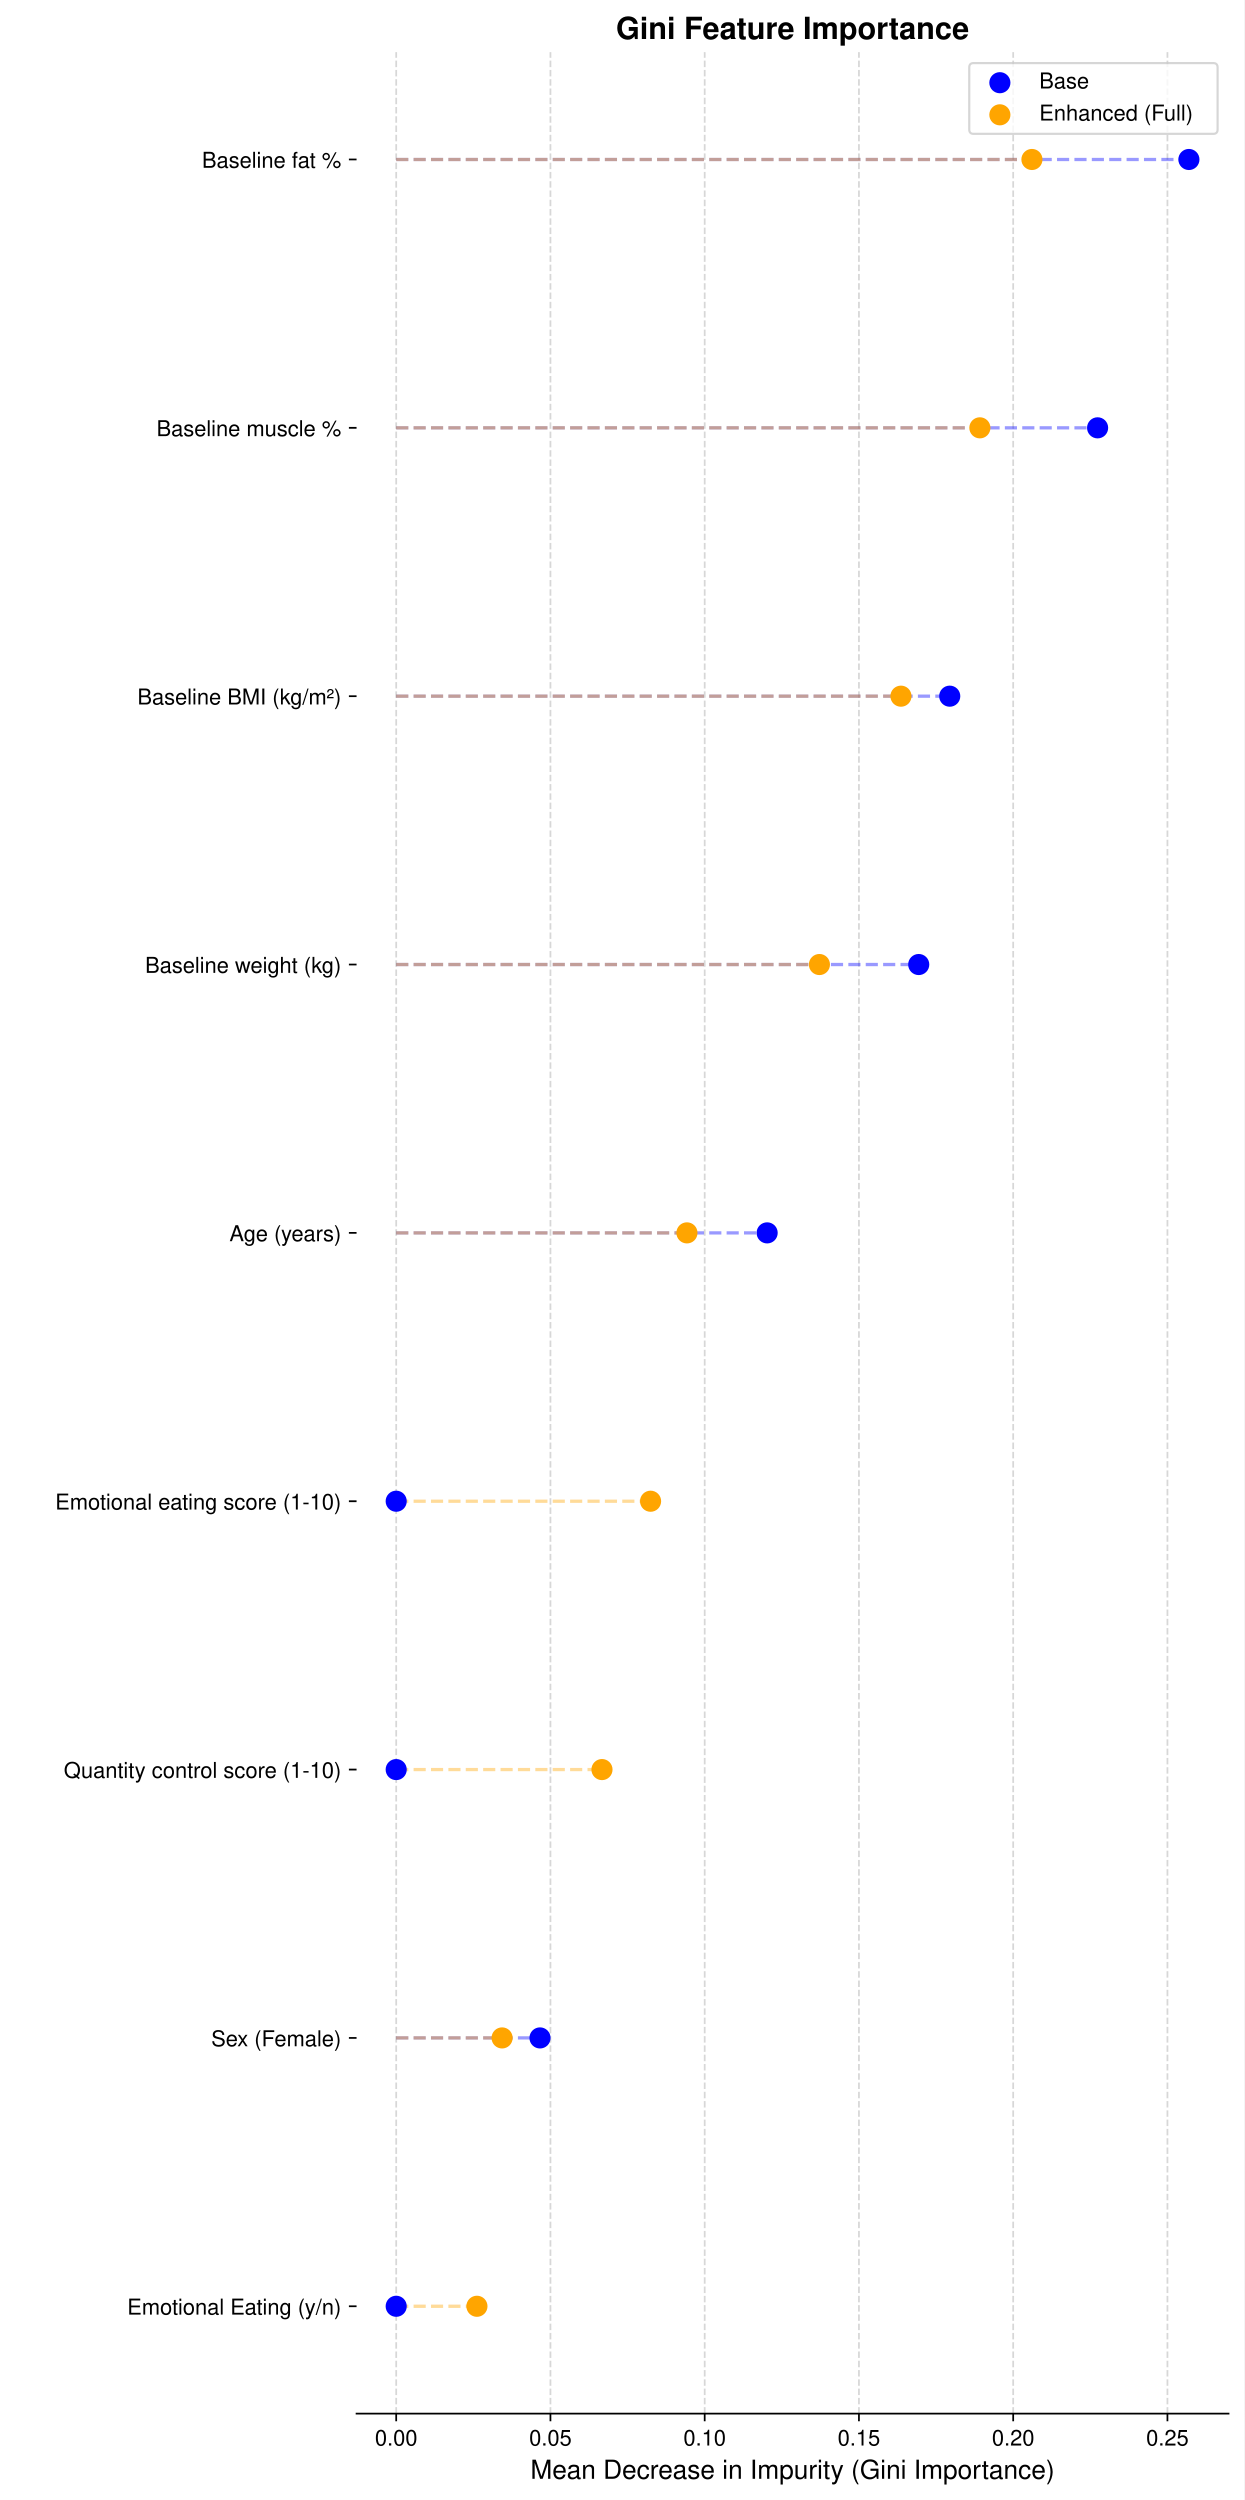
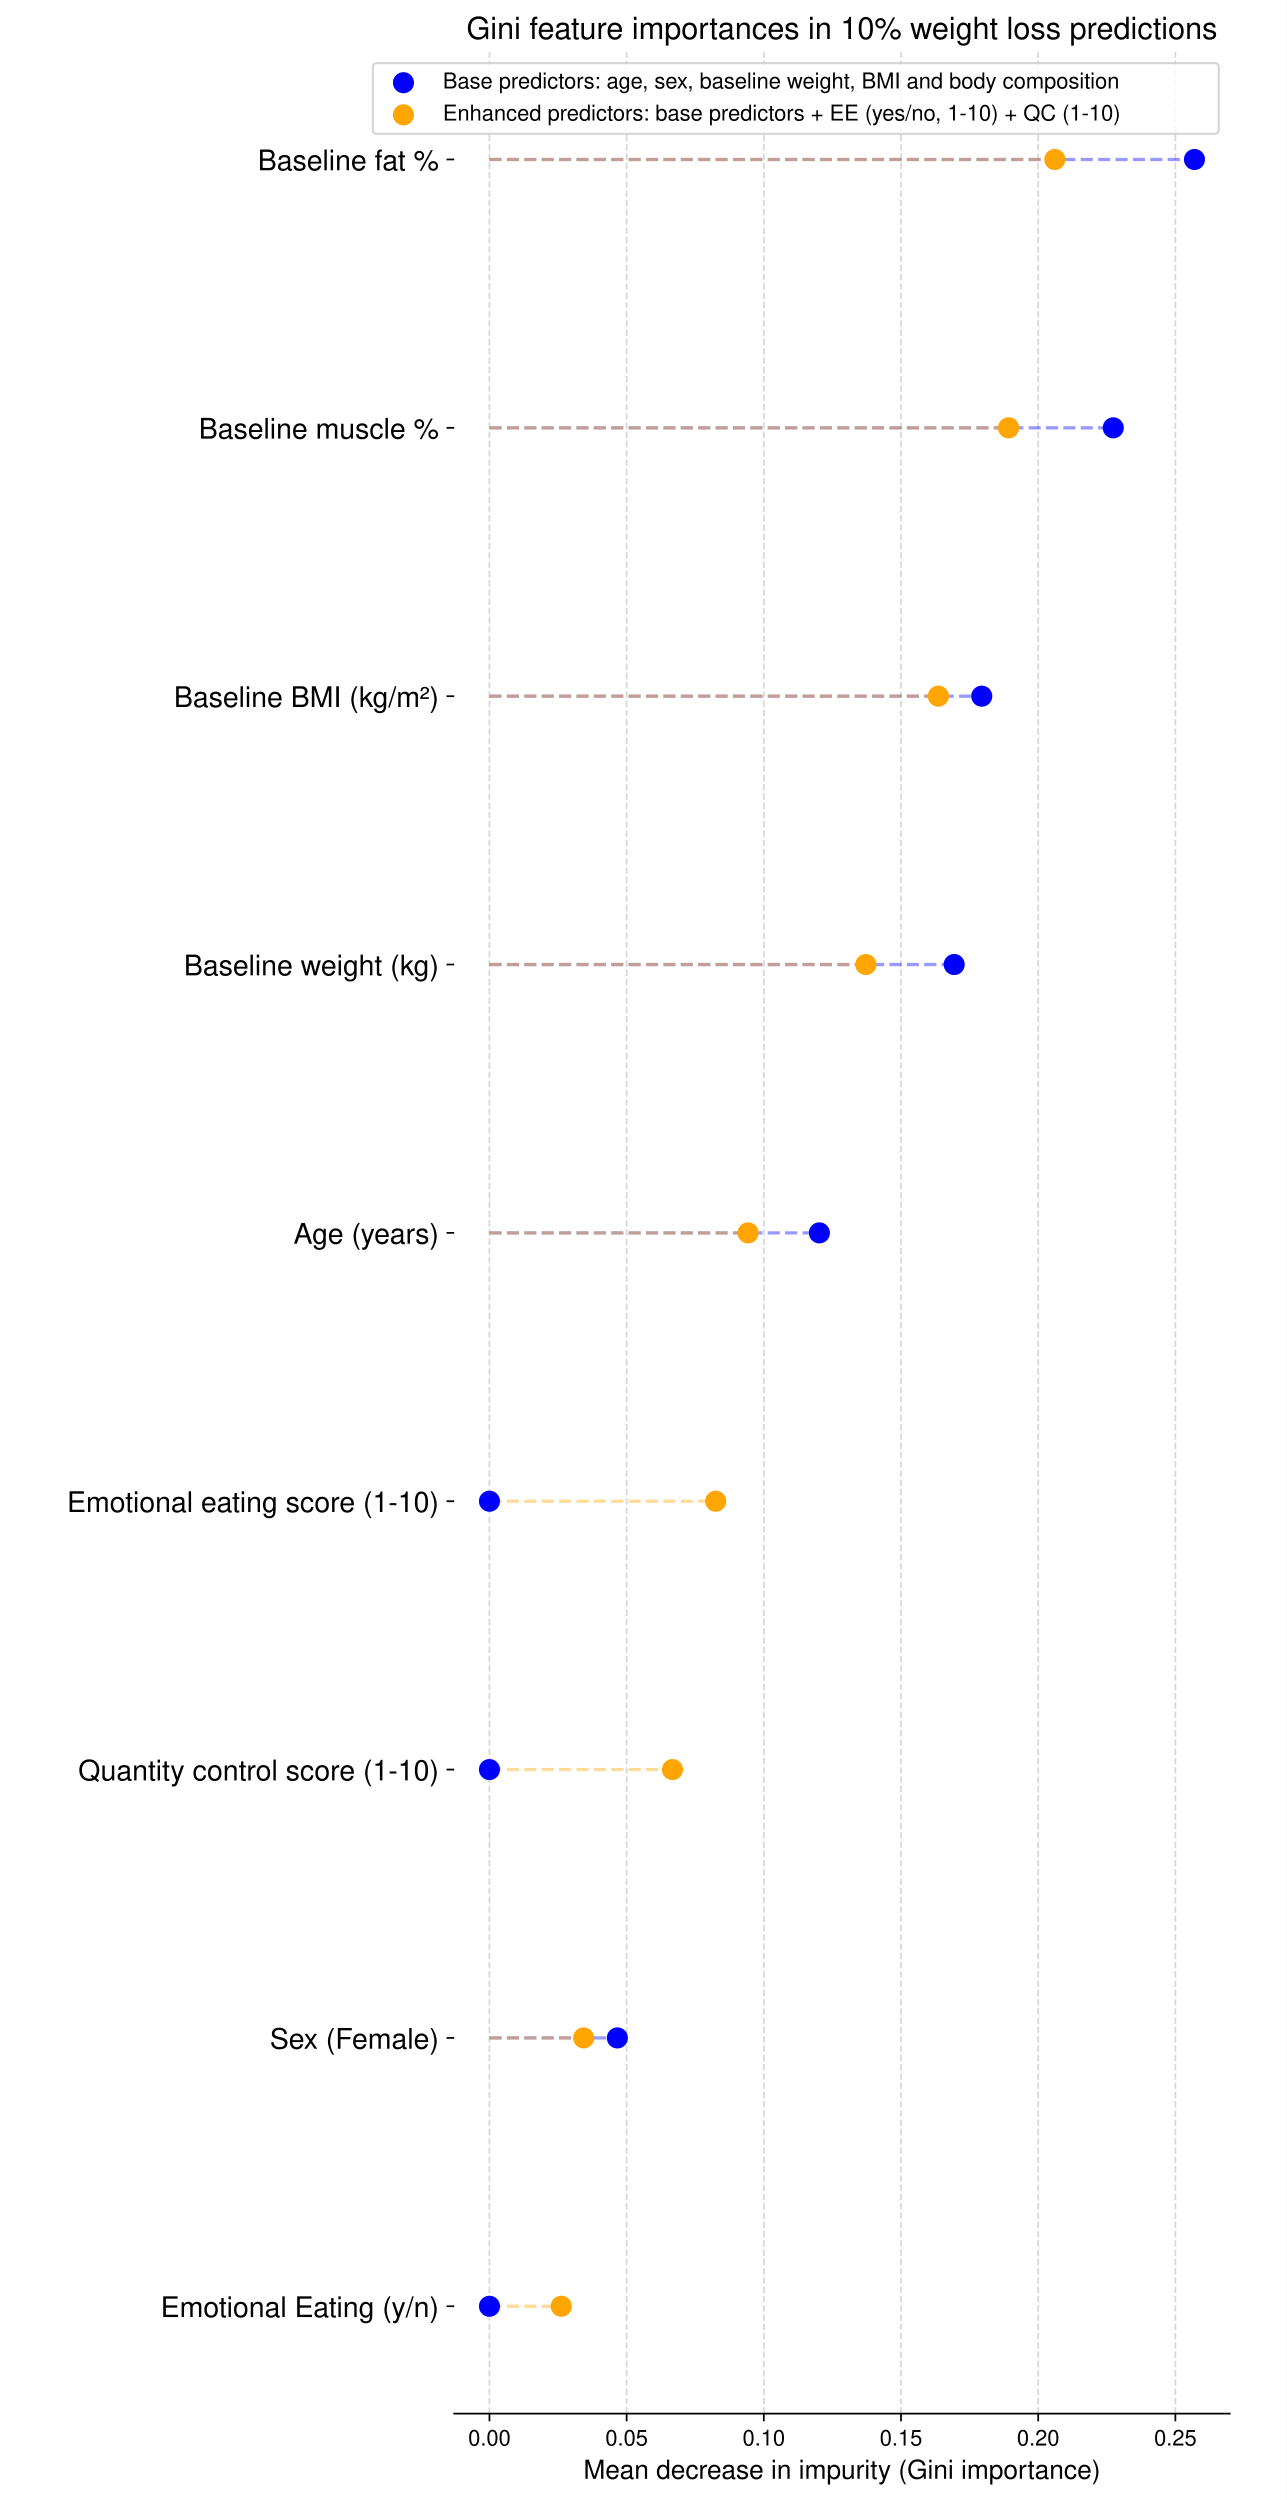
- <svg xmlns="http://www.w3.org/2000/svg" xmlns:xlink="http://www.w3.org/1999/xlink" width="568.833pt" height="1142.89pt" viewBox="0 0 568.833 1142.89" version="1.1">
+ <svg xmlns="http://www.w3.org/2000/svg" xmlns:xlink="http://www.w3.org/1999/xlink" width="588.166pt" height="1142.89pt" viewBox="0 0 588.166 1142.89" version="1.1">
  <defs>
    <style type="text/css">*{stroke-linejoin: round; stroke-linecap: butt}</style>
  </defs>
  <g id="figure_1">
    <g id="patch_1">
-       <path d="M 0 1142.89  L 568.833 1142.89  L 568.833 0  L 0 0  z " style="fill: #ffffff" />
+       <path d="M 0 1142.89  L 588.166 1142.89  L 588.166 0  L 0 0  z " style="fill: #ffffff" />
    </g>
    <g id="axes_1">
      <g id="patch_2">
-         <path d="M 163.003 1103.398  L 561.633 1103.398  L 561.633 23.838  L 163.003 23.838  z " style="fill: #ffffff" />
+         <path d="M 207.644 1103.398  L 562.174 1103.398  L 562.174 23.838  L 207.644 23.838  z " style="fill: #ffffff" />
      </g>
      <g id="matplotlib.axis_1">
        <g id="xtick_1">
          <g id="line2d_1">
-             <path d="M 181.123 1103.398  L 181.123 23.838  " clip-path="url(#pe0685a9402)" style="fill: none; stroke-dasharray: 2.96,1.28; stroke-dashoffset: 0; stroke: #b0b0b0; stroke-opacity: 0.5; stroke-width: 0.8" />
+             <path d="M 223.759 1103.398  L 223.759 23.838  " clip-path="url(#pafa0858998)" style="fill: none; stroke-dasharray: 2.96,1.28; stroke-dashoffset: 0; stroke: #b0b0b0; stroke-opacity: 0.5; stroke-width: 0.8" />
          </g>
          <g id="line2d_2">
            <defs>
-               <path id="m9e6d31ce35" d="M 0 0  L 0 3.5  " style="stroke: #000000; stroke-width: 0.8" />
+               <path id="m6a619f00fd" d="M 0 0  L 0 3.5  " style="stroke: #000000; stroke-width: 0.8" />
            </defs>
            <g>
-               <use xlink:href="#m9e6d31ce35" x="181.123" y="1103.398" style="stroke: #000000; stroke-width: 0.8" />
+               <use xlink:href="#m6a619f00fd" x="223.759" y="1103.398" style="stroke: #000000; stroke-width: 0.8" />
            </g>
          </g>
          <g id="text_1">
-             <text style="font-size: 10px; font-family: 'Helvetica'; text-anchor: middle" x="181.123" y="1117.996" transform="rotate(-0 181.1227 1117.996)">0.00</text>
+             <text style="font-size: 10px; font-family: 'Helvetica'; text-anchor: middle" x="223.759" y="1117.996" transform="rotate(-0 223.7591 1117.996)">0.00</text>
          </g>
        </g>
        <g id="xtick_2">
          <g id="line2d_3">
-             <path d="M 251.638 1103.398  L 251.638 23.838  " clip-path="url(#pe0685a9402)" style="fill: none; stroke-dasharray: 2.96,1.28; stroke-dashoffset: 0; stroke: #b0b0b0; stroke-opacity: 0.5; stroke-width: 0.8" />
+             <path d="M 286.473 1103.398  L 286.473 23.838  " clip-path="url(#pafa0858998)" style="fill: none; stroke-dasharray: 2.96,1.28; stroke-dashoffset: 0; stroke: #b0b0b0; stroke-opacity: 0.5; stroke-width: 0.8" />
          </g>
          <g id="line2d_4">
            <g>
-               <use xlink:href="#m9e6d31ce35" x="251.638" y="1103.398" style="stroke: #000000; stroke-width: 0.8" />
+               <use xlink:href="#m6a619f00fd" x="286.473" y="1103.398" style="stroke: #000000; stroke-width: 0.8" />
            </g>
          </g>
          <g id="text_2">
-             <text style="font-size: 10px; font-family: 'Helvetica'; text-anchor: middle" x="251.638" y="1117.996" transform="rotate(-0 251.6379 1117.996)">0.05</text>
+             <text style="font-size: 10px; font-family: 'Helvetica'; text-anchor: middle" x="286.473" y="1117.996" transform="rotate(-0 286.4733 1117.996)">0.05</text>
          </g>
        </g>
        <g id="xtick_3">
          <g id="line2d_5">
-             <path d="M 322.153 1103.398  L 322.153 23.838  " clip-path="url(#pe0685a9402)" style="fill: none; stroke-dasharray: 2.96,1.28; stroke-dashoffset: 0; stroke: #b0b0b0; stroke-opacity: 0.5; stroke-width: 0.8" />
+             <path d="M 349.188 1103.398  L 349.188 23.838  " clip-path="url(#pafa0858998)" style="fill: none; stroke-dasharray: 2.96,1.28; stroke-dashoffset: 0; stroke: #b0b0b0; stroke-opacity: 0.5; stroke-width: 0.8" />
          </g>
          <g id="line2d_6">
            <g>
-               <use xlink:href="#m9e6d31ce35" x="322.153" y="1103.398" style="stroke: #000000; stroke-width: 0.8" />
+               <use xlink:href="#m6a619f00fd" x="349.188" y="1103.398" style="stroke: #000000; stroke-width: 0.8" />
            </g>
          </g>
          <g id="text_3">
-             <text style="font-size: 10px; font-family: 'Helvetica'; text-anchor: middle" x="322.153" y="1117.996" transform="rotate(-0 322.1532 1117.996)">0.10</text>
+             <text style="font-size: 10px; font-family: 'Helvetica'; text-anchor: middle" x="349.188" y="1117.996" transform="rotate(-0 349.1875 1117.996)">0.10</text>
          </g>
        </g>
        <g id="xtick_4">
          <g id="line2d_7">
-             <path d="M 392.668 1103.398  L 392.668 23.838  " clip-path="url(#pe0685a9402)" style="fill: none; stroke-dasharray: 2.96,1.28; stroke-dashoffset: 0; stroke: #b0b0b0; stroke-opacity: 0.5; stroke-width: 0.8" />
+             <path d="M 411.902 1103.398  L 411.902 23.838  " clip-path="url(#pafa0858998)" style="fill: none; stroke-dasharray: 2.96,1.28; stroke-dashoffset: 0; stroke: #b0b0b0; stroke-opacity: 0.5; stroke-width: 0.8" />
          </g>
          <g id="line2d_8">
            <g>
-               <use xlink:href="#m9e6d31ce35" x="392.668" y="1103.398" style="stroke: #000000; stroke-width: 0.8" />
+               <use xlink:href="#m6a619f00fd" x="411.902" y="1103.398" style="stroke: #000000; stroke-width: 0.8" />
            </g>
          </g>
          <g id="text_4">
-             <text style="font-size: 10px; font-family: 'Helvetica'; text-anchor: middle" x="392.668" y="1117.996" transform="rotate(-0 392.6685 1117.996)">0.15</text>
+             <text style="font-size: 10px; font-family: 'Helvetica'; text-anchor: middle" x="411.902" y="1117.996" transform="rotate(-0 411.9018 1117.996)">0.15</text>
          </g>
        </g>
        <g id="xtick_5">
          <g id="line2d_9">
-             <path d="M 463.184 1103.398  L 463.184 23.838  " clip-path="url(#pe0685a9402)" style="fill: none; stroke-dasharray: 2.96,1.28; stroke-dashoffset: 0; stroke: #b0b0b0; stroke-opacity: 0.5; stroke-width: 0.8" />
+             <path d="M 474.616 1103.398  L 474.616 23.838  " clip-path="url(#pafa0858998)" style="fill: none; stroke-dasharray: 2.96,1.28; stroke-dashoffset: 0; stroke: #b0b0b0; stroke-opacity: 0.5; stroke-width: 0.8" />
          </g>
          <g id="line2d_10">
            <g>
-               <use xlink:href="#m9e6d31ce35" x="463.184" y="1103.398" style="stroke: #000000; stroke-width: 0.8" />
+               <use xlink:href="#m6a619f00fd" x="474.616" y="1103.398" style="stroke: #000000; stroke-width: 0.8" />
            </g>
          </g>
          <g id="text_5">
-             <text style="font-size: 10px; font-family: 'Helvetica'; text-anchor: middle" x="463.184" y="1117.996" transform="rotate(-0 463.1837 1117.996)">0.20</text>
+             <text style="font-size: 10px; font-family: 'Helvetica'; text-anchor: middle" x="474.616" y="1117.996" transform="rotate(-0 474.616 1117.996)">0.20</text>
          </g>
        </g>
        <g id="xtick_6">
          <g id="line2d_11">
-             <path d="M 533.699 1103.398  L 533.699 23.838  " clip-path="url(#pe0685a9402)" style="fill: none; stroke-dasharray: 2.96,1.28; stroke-dashoffset: 0; stroke: #b0b0b0; stroke-opacity: 0.5; stroke-width: 0.8" />
+             <path d="M 537.33 1103.398  L 537.33 23.838  " clip-path="url(#pafa0858998)" style="fill: none; stroke-dasharray: 2.96,1.28; stroke-dashoffset: 0; stroke: #b0b0b0; stroke-opacity: 0.5; stroke-width: 0.8" />
          </g>
          <g id="line2d_12">
            <g>
-               <use xlink:href="#m9e6d31ce35" x="533.699" y="1103.398" style="stroke: #000000; stroke-width: 0.8" />
+               <use xlink:href="#m6a619f00fd" x="537.33" y="1103.398" style="stroke: #000000; stroke-width: 0.8" />
            </g>
          </g>
          <g id="text_6">
-             <text style="font-size: 10px; font-family: 'Helvetica'; text-anchor: middle" x="533.699" y="1117.996" transform="rotate(-0 533.699 1117.996)">0.25</text>
+             <text style="font-size: 10px; font-family: 'Helvetica'; text-anchor: middle" x="537.33" y="1117.996" transform="rotate(-0 537.3302 1117.996)">0.25</text>
          </g>
        </g>
        <g id="text_7">
-           <text style="font-size: 12px; font-family: 'Helvetica'; text-anchor: middle" x="362.318" y="1133.194" transform="rotate(-0 362.3181 1133.194)">Mean Decrease in Impurity (Gini Importance)</text>
+           <text style="font-size: 12px; font-family: 'Helvetica'; text-anchor: middle" x="384.909" y="1133.194" transform="rotate(-0 384.9091 1133.194)">Mean decrease in impurity (Gini importance)</text>
        </g>
      </g>
      <g id="matplotlib.axis_2">
        <g id="ytick_1">
          <g id="line2d_13">
            <defs>
-               <path id="m74ef43ac82" d="M 0 0  L -3.5 0  " style="stroke: #000000; stroke-width: 0.8" />
+               <path id="m2f34a1d801" d="M 0 0  L -3.5 0  " style="stroke: #000000; stroke-width: 0.8" />
            </defs>
            <g>
-               <use xlink:href="#m74ef43ac82" x="163.003" y="1054.327" style="stroke: #000000; stroke-width: 0.8" />
+               <use xlink:href="#m2f34a1d801" x="207.644" y="1054.327" style="stroke: #000000; stroke-width: 0.8" />
            </g>
          </g>
          <g id="text_8">
-             <text style="font-size: 10px; font-family: 'Helvetica'; text-anchor: end" x="156.003" y="1058.126" transform="rotate(-0 156.0031 1058.126)">Emotional Eating (y/n)</text>
+             <text style="font-size: 13px; font-family: 'Helvetica'; text-anchor: end" x="200.644" y="1059.266" transform="rotate(-0 200.6441 1059.266)">Emotional Eating (y/n)</text>
          </g>
        </g>
        <g id="ytick_2">
          <g id="line2d_14">
            <g>
-               <use xlink:href="#m74ef43ac82" x="163.003" y="931.65" style="stroke: #000000; stroke-width: 0.8" />
+               <use xlink:href="#m2f34a1d801" x="207.644" y="931.65" style="stroke: #000000; stroke-width: 0.8" />
            </g>
          </g>
          <g id="text_9">
-             <text style="font-size: 10px; font-family: 'Helvetica'; text-anchor: end" x="156.003" y="935.449" transform="rotate(-0 156.0031 935.4488)">Sex (Female)</text>
+             <text style="font-size: 13px; font-family: 'Helvetica'; text-anchor: end" x="200.644" y="936.589" transform="rotate(-0 200.6441 936.5886)">Sex (Female)</text>
          </g>
        </g>
        <g id="ytick_3">
          <g id="line2d_15">
            <g>
-               <use xlink:href="#m74ef43ac82" x="163.003" y="808.972" style="stroke: #000000; stroke-width: 0.8" />
+               <use xlink:href="#m2f34a1d801" x="207.644" y="808.972" style="stroke: #000000; stroke-width: 0.8" />
            </g>
          </g>
          <g id="text_10">
-             <text style="font-size: 10px; font-family: 'Helvetica'; text-anchor: end" x="156.003" y="812.772" transform="rotate(-0 156.0031 812.7716)">Quantity control score (1-10)</text>
+             <text style="font-size: 13px; font-family: 'Helvetica'; text-anchor: end" x="200.644" y="813.911" transform="rotate(-0 200.6441 813.9113)">Quantity control score (1-10)</text>
          </g>
        </g>
        <g id="ytick_4">
          <g id="line2d_16">
            <g>
-               <use xlink:href="#m74ef43ac82" x="163.003" y="686.295" style="stroke: #000000; stroke-width: 0.8" />
+               <use xlink:href="#m2f34a1d801" x="207.644" y="686.295" style="stroke: #000000; stroke-width: 0.8" />
            </g>
          </g>
          <g id="text_11">
-             <text style="font-size: 10px; font-family: 'Helvetica'; text-anchor: end" x="156.003" y="690.094" transform="rotate(-0 156.0031 690.0943)">Emotional eating score (1-10)</text>
+             <text style="font-size: 13px; font-family: 'Helvetica'; text-anchor: end" x="200.644" y="691.234" transform="rotate(-0 200.6441 691.2341)">Emotional eating score (1-10)</text>
          </g>
        </g>
        <g id="ytick_5">
          <g id="line2d_17">
            <g>
-               <use xlink:href="#m74ef43ac82" x="163.003" y="563.618" style="stroke: #000000; stroke-width: 0.8" />
+               <use xlink:href="#m2f34a1d801" x="207.644" y="563.618" style="stroke: #000000; stroke-width: 0.8" />
            </g>
          </g>
          <g id="text_12">
-             <text style="font-size: 10px; font-family: 'Helvetica'; text-anchor: end" x="156.003" y="567.417" transform="rotate(-0 156.0031 567.417)">Age (years)</text>
+             <text style="font-size: 13px; font-family: 'Helvetica'; text-anchor: end" x="200.644" y="568.557" transform="rotate(-0 200.6441 568.5568)">Age (years)</text>
          </g>
        </g>
        <g id="ytick_6">
          <g id="line2d_18">
            <g>
-               <use xlink:href="#m74ef43ac82" x="163.003" y="440.941" style="stroke: #000000; stroke-width: 0.8" />
+               <use xlink:href="#m2f34a1d801" x="207.644" y="440.941" style="stroke: #000000; stroke-width: 0.8" />
            </g>
          </g>
          <g id="text_13">
-             <text style="font-size: 10px; font-family: 'Helvetica'; text-anchor: end" x="156.003" y="444.74" transform="rotate(-0 156.0031 444.7398)">Baseline weight (kg)</text>
+             <text style="font-size: 13px; font-family: 'Helvetica'; text-anchor: end" x="200.644" y="445.88" transform="rotate(-0 200.6441 445.8795)">Baseline weight (kg)</text>
          </g>
        </g>
        <g id="ytick_7">
          <g id="line2d_19">
            <g>
-               <use xlink:href="#m74ef43ac82" x="163.003" y="318.263" style="stroke: #000000; stroke-width: 0.8" />
+               <use xlink:href="#m2f34a1d801" x="207.644" y="318.263" style="stroke: #000000; stroke-width: 0.8" />
            </g>
          </g>
          <g id="text_14">
-             <text style="font-size: 10px; font-family: 'Helvetica'; text-anchor: end" x="156.003" y="322.062" transform="rotate(-0 156.0031 322.0625)">Baseline BMI (kg/m²)</text>
+             <text style="font-size: 13px; font-family: 'Helvetica'; text-anchor: end" x="200.644" y="323.202" transform="rotate(-0 200.6441 323.2023)">Baseline BMI (kg/m²)</text>
          </g>
        </g>
        <g id="ytick_8">
          <g id="line2d_20">
            <g>
-               <use xlink:href="#m74ef43ac82" x="163.003" y="195.586" style="stroke: #000000; stroke-width: 0.8" />
+               <use xlink:href="#m2f34a1d801" x="207.644" y="195.586" style="stroke: #000000; stroke-width: 0.8" />
            </g>
          </g>
          <g id="text_15">
-             <text style="font-size: 10px; font-family: 'Helvetica'; text-anchor: end" x="156.003" y="199.385" transform="rotate(-0 156.0031 199.3852)">Baseline muscle %</text>
+             <text style="font-size: 13px; font-family: 'Helvetica'; text-anchor: end" x="200.644" y="200.525" transform="rotate(-0 200.6441 200.525)">Baseline muscle %</text>
          </g>
        </g>
        <g id="ytick_9">
          <g id="line2d_21">
            <g>
-               <use xlink:href="#m74ef43ac82" x="163.003" y="72.909" style="stroke: #000000; stroke-width: 0.8" />
+               <use xlink:href="#m2f34a1d801" x="207.644" y="72.909" style="stroke: #000000; stroke-width: 0.8" />
            </g>
          </g>
          <g id="text_16">
-             <text style="font-size: 10px; font-family: 'Helvetica'; text-anchor: end" x="156.003" y="76.708" transform="rotate(-0 156.0031 76.70794)">Baseline fat %</text>
+             <text style="font-size: 13px; font-family: 'Helvetica'; text-anchor: end" x="200.644" y="77.848" transform="rotate(-0 200.6441 77.84771)">Baseline fat %</text>
          </g>
        </g>
      </g>
      <g id="LineCollection_1">
-         <path d="M 181.123 1054.327  L 181.123 1054.327  " clip-path="url(#pe0685a9402)" style="fill: none; stroke-dasharray: 5.55,2.4; stroke-dashoffset: 0; stroke: #0000ff; stroke-opacity: 0.4; stroke-width: 1.5" />
-         <path d="M 181.123 931.65  L 246.868 931.65  " clip-path="url(#pe0685a9402)" style="fill: none; stroke-dasharray: 5.55,2.4; stroke-dashoffset: 0; stroke: #0000ff; stroke-opacity: 0.4; stroke-width: 1.5" />
-         <path d="M 181.123 808.972  L 181.123 808.972  " clip-path="url(#pe0685a9402)" style="fill: none; stroke-dasharray: 5.55,2.4; stroke-dashoffset: 0; stroke: #0000ff; stroke-opacity: 0.4; stroke-width: 1.5" />
-         <path d="M 181.123 686.295  L 181.123 686.295  " clip-path="url(#pe0685a9402)" style="fill: none; stroke-dasharray: 5.55,2.4; stroke-dashoffset: 0; stroke: #0000ff; stroke-opacity: 0.4; stroke-width: 1.5" />
-         <path d="M 181.123 563.618  L 350.706 563.618  " clip-path="url(#pe0685a9402)" style="fill: none; stroke-dasharray: 5.55,2.4; stroke-dashoffset: 0; stroke: #0000ff; stroke-opacity: 0.4; stroke-width: 1.5" />
-         <path d="M 181.123 440.941  L 420.002 440.941  " clip-path="url(#pe0685a9402)" style="fill: none; stroke-dasharray: 5.55,2.4; stroke-dashoffset: 0; stroke: #0000ff; stroke-opacity: 0.4; stroke-width: 1.5" />
-         <path d="M 181.123 318.263  L 434.176 318.263  " clip-path="url(#pe0685a9402)" style="fill: none; stroke-dasharray: 5.55,2.4; stroke-dashoffset: 0; stroke: #0000ff; stroke-opacity: 0.4; stroke-width: 1.5" />
-         <path d="M 181.123 195.586  L 501.774 195.586  " clip-path="url(#pe0685a9402)" style="fill: none; stroke-dasharray: 5.55,2.4; stroke-dashoffset: 0; stroke: #0000ff; stroke-opacity: 0.4; stroke-width: 1.5" />
-         <path d="M 181.123 72.909  L 543.514 72.909  " clip-path="url(#pe0685a9402)" style="fill: none; stroke-dasharray: 5.55,2.4; stroke-dashoffset: 0; stroke: #0000ff; stroke-opacity: 0.4; stroke-width: 1.5" />
+         <path d="M 223.759 1054.327  L 223.759 1054.327  " clip-path="url(#pafa0858998)" style="fill: none; stroke-dasharray: 5.55,2.4; stroke-dashoffset: 0; stroke: #0000ff; stroke-opacity: 0.4; stroke-width: 1.5" />
+         <path d="M 223.759 931.65  L 282.231 931.65  " clip-path="url(#pafa0858998)" style="fill: none; stroke-dasharray: 5.55,2.4; stroke-dashoffset: 0; stroke: #0000ff; stroke-opacity: 0.4; stroke-width: 1.5" />
+         <path d="M 223.759 808.972  L 223.759 808.972  " clip-path="url(#pafa0858998)" style="fill: none; stroke-dasharray: 5.55,2.4; stroke-dashoffset: 0; stroke: #0000ff; stroke-opacity: 0.4; stroke-width: 1.5" />
+         <path d="M 223.759 686.295  L 223.759 686.295  " clip-path="url(#pafa0858998)" style="fill: none; stroke-dasharray: 5.55,2.4; stroke-dashoffset: 0; stroke: #0000ff; stroke-opacity: 0.4; stroke-width: 1.5" />
+         <path d="M 223.759 563.618  L 374.582 563.618  " clip-path="url(#pafa0858998)" style="fill: none; stroke-dasharray: 5.55,2.4; stroke-dashoffset: 0; stroke: #0000ff; stroke-opacity: 0.4; stroke-width: 1.5" />
+         <path d="M 223.759 440.941  L 436.212 440.941  " clip-path="url(#pafa0858998)" style="fill: none; stroke-dasharray: 5.55,2.4; stroke-dashoffset: 0; stroke: #0000ff; stroke-opacity: 0.4; stroke-width: 1.5" />
+         <path d="M 223.759 318.263  L 448.818 318.263  " clip-path="url(#pafa0858998)" style="fill: none; stroke-dasharray: 5.55,2.4; stroke-dashoffset: 0; stroke: #0000ff; stroke-opacity: 0.4; stroke-width: 1.5" />
+         <path d="M 223.759 195.586  L 508.937 195.586  " clip-path="url(#pafa0858998)" style="fill: none; stroke-dasharray: 5.55,2.4; stroke-dashoffset: 0; stroke: #0000ff; stroke-opacity: 0.4; stroke-width: 1.5" />
+         <path d="M 223.759 72.909  L 546.059 72.909  " clip-path="url(#pafa0858998)" style="fill: none; stroke-dasharray: 5.55,2.4; stroke-dashoffset: 0; stroke: #0000ff; stroke-opacity: 0.4; stroke-width: 1.5" />
      </g>
      <g id="LineCollection_2">
-         <path d="M 181.123 1054.327  L 218.031 1054.327  " clip-path="url(#pe0685a9402)" style="fill: none; stroke-dasharray: 5.55,2.4; stroke-dashoffset: 0; stroke: #ffa500; stroke-opacity: 0.4; stroke-width: 1.5" />
-         <path d="M 181.123 931.65  L 229.535 931.65  " clip-path="url(#pe0685a9402)" style="fill: none; stroke-dasharray: 5.55,2.4; stroke-dashoffset: 0; stroke: #ffa500; stroke-opacity: 0.4; stroke-width: 1.5" />
-         <path d="M 181.123 808.972  L 275.2 808.972  " clip-path="url(#pe0685a9402)" style="fill: none; stroke-dasharray: 5.55,2.4; stroke-dashoffset: 0; stroke: #ffa500; stroke-opacity: 0.4; stroke-width: 1.5" />
-         <path d="M 181.123 686.295  L 297.415 686.295  " clip-path="url(#pe0685a9402)" style="fill: none; stroke-dasharray: 5.55,2.4; stroke-dashoffset: 0; stroke: #ffa500; stroke-opacity: 0.4; stroke-width: 1.5" />
-         <path d="M 181.123 563.618  L 314.04 563.618  " clip-path="url(#pe0685a9402)" style="fill: none; stroke-dasharray: 5.55,2.4; stroke-dashoffset: 0; stroke: #ffa500; stroke-opacity: 0.4; stroke-width: 1.5" />
-         <path d="M 181.123 440.941  L 374.602 440.941  " clip-path="url(#pe0685a9402)" style="fill: none; stroke-dasharray: 5.55,2.4; stroke-dashoffset: 0; stroke: #ffa500; stroke-opacity: 0.4; stroke-width: 1.5" />
-         <path d="M 181.123 318.263  L 411.877 318.263  " clip-path="url(#pe0685a9402)" style="fill: none; stroke-dasharray: 5.55,2.4; stroke-dashoffset: 0; stroke: #ffa500; stroke-opacity: 0.4; stroke-width: 1.5" />
-         <path d="M 181.123 195.586  L 447.955 195.586  " clip-path="url(#pe0685a9402)" style="fill: none; stroke-dasharray: 5.55,2.4; stroke-dashoffset: 0; stroke: #ffa500; stroke-opacity: 0.4; stroke-width: 1.5" />
-         <path d="M 181.123 72.909  L 471.754 72.909  " clip-path="url(#pe0685a9402)" style="fill: none; stroke-dasharray: 5.55,2.4; stroke-dashoffset: 0; stroke: #ffa500; stroke-opacity: 0.4; stroke-width: 1.5" />
+         <path d="M 223.759 1054.327  L 256.584 1054.327  " clip-path="url(#pafa0858998)" style="fill: none; stroke-dasharray: 5.55,2.4; stroke-dashoffset: 0; stroke: #ffa500; stroke-opacity: 0.4; stroke-width: 1.5" />
+         <path d="M 223.759 931.65  L 266.816 931.65  " clip-path="url(#pafa0858998)" style="fill: none; stroke-dasharray: 5.55,2.4; stroke-dashoffset: 0; stroke: #ffa500; stroke-opacity: 0.4; stroke-width: 1.5" />
+         <path d="M 223.759 808.972  L 307.429 808.972  " clip-path="url(#pafa0858998)" style="fill: none; stroke-dasharray: 5.55,2.4; stroke-dashoffset: 0; stroke: #ffa500; stroke-opacity: 0.4; stroke-width: 1.5" />
+         <path d="M 223.759 686.295  L 327.186 686.295  " clip-path="url(#pafa0858998)" style="fill: none; stroke-dasharray: 5.55,2.4; stroke-dashoffset: 0; stroke: #ffa500; stroke-opacity: 0.4; stroke-width: 1.5" />
+         <path d="M 223.759 563.618  L 341.972 563.618  " clip-path="url(#pafa0858998)" style="fill: none; stroke-dasharray: 5.55,2.4; stroke-dashoffset: 0; stroke: #ffa500; stroke-opacity: 0.4; stroke-width: 1.5" />
+         <path d="M 223.759 440.941  L 395.834 440.941  " clip-path="url(#pafa0858998)" style="fill: none; stroke-dasharray: 5.55,2.4; stroke-dashoffset: 0; stroke: #ffa500; stroke-opacity: 0.4; stroke-width: 1.5" />
+         <path d="M 223.759 318.263  L 428.986 318.263  " clip-path="url(#pafa0858998)" style="fill: none; stroke-dasharray: 5.55,2.4; stroke-dashoffset: 0; stroke: #ffa500; stroke-opacity: 0.4; stroke-width: 1.5" />
+         <path d="M 223.759 195.586  L 461.072 195.586  " clip-path="url(#pafa0858998)" style="fill: none; stroke-dasharray: 5.55,2.4; stroke-dashoffset: 0; stroke: #ffa500; stroke-opacity: 0.4; stroke-width: 1.5" />
+         <path d="M 223.759 72.909  L 482.238 72.909  " clip-path="url(#pafa0858998)" style="fill: none; stroke-dasharray: 5.55,2.4; stroke-dashoffset: 0; stroke: #ffa500; stroke-opacity: 0.4; stroke-width: 1.5" />
      </g>
      <g id="patch_3">
-         <path d="M 163.003 1103.398  L 561.633 1103.398  " style="fill: none; stroke: #000000; stroke-width: 0.8; stroke-linejoin: miter; stroke-linecap: square" />
+         <path d="M 207.644 1103.398  L 562.174 1103.398  " style="fill: none; stroke: #000000; stroke-width: 0.8; stroke-linejoin: miter; stroke-linecap: square" />
      </g>
      <g id="PathCollection_1">
        <defs>
-           <path id="m72b772bbd7" d="M 0 4.33  C 1.148 4.33 2.25 3.874 3.062 3.062  C 3.874 2.25 4.33 1.148 4.33 0  C 4.33 -1.148 3.874 -2.25 3.062 -3.062  C 2.25 -3.874 1.148 -4.33 0 -4.33  C -1.148 -4.33 -2.25 -3.874 -3.062 -3.062  C -3.874 -2.25 -4.33 -1.148 -4.33 0  C -4.33 1.148 -3.874 2.25 -3.062 3.062  C -2.25 3.874 -1.148 4.33 0 4.33  z " style="stroke: #0000ff" />
+           <path id="m9e5aeb69e2" d="M 0 4.33  C 1.148 4.33 2.25 3.874 3.062 3.062  C 3.874 2.25 4.33 1.148 4.33 0  C 4.33 -1.148 3.874 -2.25 3.062 -3.062  C 2.25 -3.874 1.148 -4.33 0 -4.33  C -1.148 -4.33 -2.25 -3.874 -3.062 -3.062  C -3.874 -2.25 -4.33 -1.148 -4.33 0  C -4.33 1.148 -3.874 2.25 -3.062 3.062  C -2.25 3.874 -1.148 4.33 0 4.33  z " style="stroke: #0000ff" />
        </defs>
-         <g clip-path="url(#pe0685a9402)">
-           <use xlink:href="#m72b772bbd7" x="181.123" y="1054.327" style="fill: #0000ff; stroke: #0000ff" />
-           <use xlink:href="#m72b772bbd7" x="246.868" y="931.65" style="fill: #0000ff; stroke: #0000ff" />
-           <use xlink:href="#m72b772bbd7" x="181.123" y="808.972" style="fill: #0000ff; stroke: #0000ff" />
-           <use xlink:href="#m72b772bbd7" x="181.123" y="686.295" style="fill: #0000ff; stroke: #0000ff" />
-           <use xlink:href="#m72b772bbd7" x="350.706" y="563.618" style="fill: #0000ff; stroke: #0000ff" />
-           <use xlink:href="#m72b772bbd7" x="420.002" y="440.941" style="fill: #0000ff; stroke: #0000ff" />
-           <use xlink:href="#m72b772bbd7" x="434.176" y="318.263" style="fill: #0000ff; stroke: #0000ff" />
-           <use xlink:href="#m72b772bbd7" x="501.774" y="195.586" style="fill: #0000ff; stroke: #0000ff" />
-           <use xlink:href="#m72b772bbd7" x="543.514" y="72.909" style="fill: #0000ff; stroke: #0000ff" />
+         <g clip-path="url(#pafa0858998)">
+           <use xlink:href="#m9e5aeb69e2" x="223.759" y="1054.327" style="fill: #0000ff; stroke: #0000ff" />
+           <use xlink:href="#m9e5aeb69e2" x="282.231" y="931.65" style="fill: #0000ff; stroke: #0000ff" />
+           <use xlink:href="#m9e5aeb69e2" x="223.759" y="808.972" style="fill: #0000ff; stroke: #0000ff" />
+           <use xlink:href="#m9e5aeb69e2" x="223.759" y="686.295" style="fill: #0000ff; stroke: #0000ff" />
+           <use xlink:href="#m9e5aeb69e2" x="374.582" y="563.618" style="fill: #0000ff; stroke: #0000ff" />
+           <use xlink:href="#m9e5aeb69e2" x="436.212" y="440.941" style="fill: #0000ff; stroke: #0000ff" />
+           <use xlink:href="#m9e5aeb69e2" x="448.818" y="318.263" style="fill: #0000ff; stroke: #0000ff" />
+           <use xlink:href="#m9e5aeb69e2" x="508.937" y="195.586" style="fill: #0000ff; stroke: #0000ff" />
+           <use xlink:href="#m9e5aeb69e2" x="546.059" y="72.909" style="fill: #0000ff; stroke: #0000ff" />
        </g>
      </g>
      <g id="PathCollection_2">
        <defs>
-           <path id="mfff401d53c" d="M 0 4.33  C 1.148 4.33 2.25 3.874 3.062 3.062  C 3.874 2.25 4.33 1.148 4.33 0  C 4.33 -1.148 3.874 -2.25 3.062 -3.062  C 2.25 -3.874 1.148 -4.33 0 -4.33  C -1.148 -4.33 -2.25 -3.874 -3.062 -3.062  C -3.874 -2.25 -4.33 -1.148 -4.33 0  C -4.33 1.148 -3.874 2.25 -3.062 3.062  C -2.25 3.874 -1.148 4.33 0 4.33  z " style="stroke: #ffa500" />
+           <path id="m3b25f71402" d="M 0 4.33  C 1.148 4.33 2.25 3.874 3.062 3.062  C 3.874 2.25 4.33 1.148 4.33 0  C 4.33 -1.148 3.874 -2.25 3.062 -3.062  C 2.25 -3.874 1.148 -4.33 0 -4.33  C -1.148 -4.33 -2.25 -3.874 -3.062 -3.062  C -3.874 -2.25 -4.33 -1.148 -4.33 0  C -4.33 1.148 -3.874 2.25 -3.062 3.062  C -2.25 3.874 -1.148 4.33 0 4.33  z " style="stroke: #ffa500" />
        </defs>
-         <g clip-path="url(#pe0685a9402)">
-           <use xlink:href="#mfff401d53c" x="218.031" y="1054.327" style="fill: #ffa500; stroke: #ffa500" />
-           <use xlink:href="#mfff401d53c" x="229.535" y="931.65" style="fill: #ffa500; stroke: #ffa500" />
-           <use xlink:href="#mfff401d53c" x="275.2" y="808.972" style="fill: #ffa500; stroke: #ffa500" />
-           <use xlink:href="#mfff401d53c" x="297.415" y="686.295" style="fill: #ffa500; stroke: #ffa500" />
-           <use xlink:href="#mfff401d53c" x="314.04" y="563.618" style="fill: #ffa500; stroke: #ffa500" />
-           <use xlink:href="#mfff401d53c" x="374.602" y="440.941" style="fill: #ffa500; stroke: #ffa500" />
-           <use xlink:href="#mfff401d53c" x="411.877" y="318.263" style="fill: #ffa500; stroke: #ffa500" />
-           <use xlink:href="#mfff401d53c" x="447.955" y="195.586" style="fill: #ffa500; stroke: #ffa500" />
-           <use xlink:href="#mfff401d53c" x="471.754" y="72.909" style="fill: #ffa500; stroke: #ffa500" />
+         <g clip-path="url(#pafa0858998)">
+           <use xlink:href="#m3b25f71402" x="256.584" y="1054.327" style="fill: #ffa500; stroke: #ffa500" />
+           <use xlink:href="#m3b25f71402" x="266.816" y="931.65" style="fill: #ffa500; stroke: #ffa500" />
+           <use xlink:href="#m3b25f71402" x="307.429" y="808.972" style="fill: #ffa500; stroke: #ffa500" />
+           <use xlink:href="#m3b25f71402" x="327.186" y="686.295" style="fill: #ffa500; stroke: #ffa500" />
+           <use xlink:href="#m3b25f71402" x="341.972" y="563.618" style="fill: #ffa500; stroke: #ffa500" />
+           <use xlink:href="#m3b25f71402" x="395.834" y="440.941" style="fill: #ffa500; stroke: #ffa500" />
+           <use xlink:href="#m3b25f71402" x="428.986" y="318.263" style="fill: #ffa500; stroke: #ffa500" />
+           <use xlink:href="#m3b25f71402" x="461.072" y="195.586" style="fill: #ffa500; stroke: #ffa500" />
+           <use xlink:href="#m3b25f71402" x="482.238" y="72.909" style="fill: #ffa500; stroke: #ffa500" />
        </g>
      </g>
      <g id="text_17">
-         <text style="font-weight: 700; font-size: 14px; font-family: 'Helvetica'; text-anchor: middle" x="362.318" y="17.838" transform="rotate(-0 362.3181 17.83781)">Gini Feature Importance</text>
+         <text style="font-size: 14px; font-family: 'Helvetica'; text-anchor: middle" x="384.909" y="17.838" transform="rotate(-0 384.9091 17.83781)">Gini feature importances in 10% weight loss predictions</text>
      </g>
      <g id="legend_1">
        <g id="patch_4">
-           <path d="M 445.097 61.194  L 554.633 61.194  Q 556.633 61.194 556.633 59.194  L 556.633 30.838  Q 556.633 28.838 554.633 28.838  L 445.097 28.838  Q 443.097 28.838 443.097 30.838  L 443.097 59.194  Q 443.097 61.194 445.097 61.194  z " style="fill: #ffffff; opacity: 0.8; stroke: #cccccc; stroke-linejoin: miter" />
+           <path d="M 172.449 61.194  L 555.174 61.194  Q 557.174 61.194 557.174 59.194  L 557.174 30.838  Q 557.174 28.838 555.174 28.838  L 172.449 28.838  Q 170.449 28.838 170.449 30.838  L 170.449 59.194  Q 170.449 61.194 172.449 61.194  z " style="fill: #ffffff; opacity: 0.8; stroke: #cccccc; stroke-linejoin: miter" />
        </g>
        <g id="PathCollection_3">
          <g>
-             <use xlink:href="#m72b772bbd7" x="457.097" y="37.811" style="fill: #0000ff; stroke: #0000ff" />
+             <use xlink:href="#m9e5aeb69e2" x="184.449" y="37.811" style="fill: #0000ff; stroke: #0000ff" />
          </g>
        </g>
        <g id="text_18">
-           <text style="font-size: 10px; font-family: 'Helvetica'; text-anchor: start" x="475.097" y="40.436" transform="rotate(-0 475.0972 40.43625)">Base</text>
+           <text style="font-size: 10px; font-family: 'Helvetica'; text-anchor: start" x="202.449" y="40.436" transform="rotate(-0 202.4491 40.43625)">Base predictors: age, sex, baseline weight, BMI and body composition</text>
        </g>
        <g id="PathCollection_4">
          <g>
-             <use xlink:href="#mfff401d53c" x="457.097" y="52.489" style="fill: #ffa500; stroke: #ffa500" />
+             <use xlink:href="#m3b25f71402" x="184.449" y="52.489" style="fill: #ffa500; stroke: #ffa500" />
          </g>
        </g>
        <g id="text_19">
-           <text style="font-size: 10px; font-family: 'Helvetica'; text-anchor: start" x="475.097" y="55.114" transform="rotate(-0 475.0972 55.11438)">Enhanced (Full)</text>
+           <text style="font-size: 10px; font-family: 'Helvetica'; text-anchor: start" x="202.449" y="55.114" transform="rotate(-0 202.4491 55.11438)">Enhanced predictors: base predictors + EE (yes/no, 1-10) + QC (1-10)</text>
        </g>
      </g>
    </g>
  </g>
  <defs>
-     <clipPath id="pe0685a9402">
-       <rect x="163.003" y="23.838" width="398.63" height="1079.56" />
+     <clipPath id="pafa0858998">
+       <rect x="207.644" y="23.838" width="354.53" height="1079.56" />
    </clipPath>
  </defs>
</svg>
